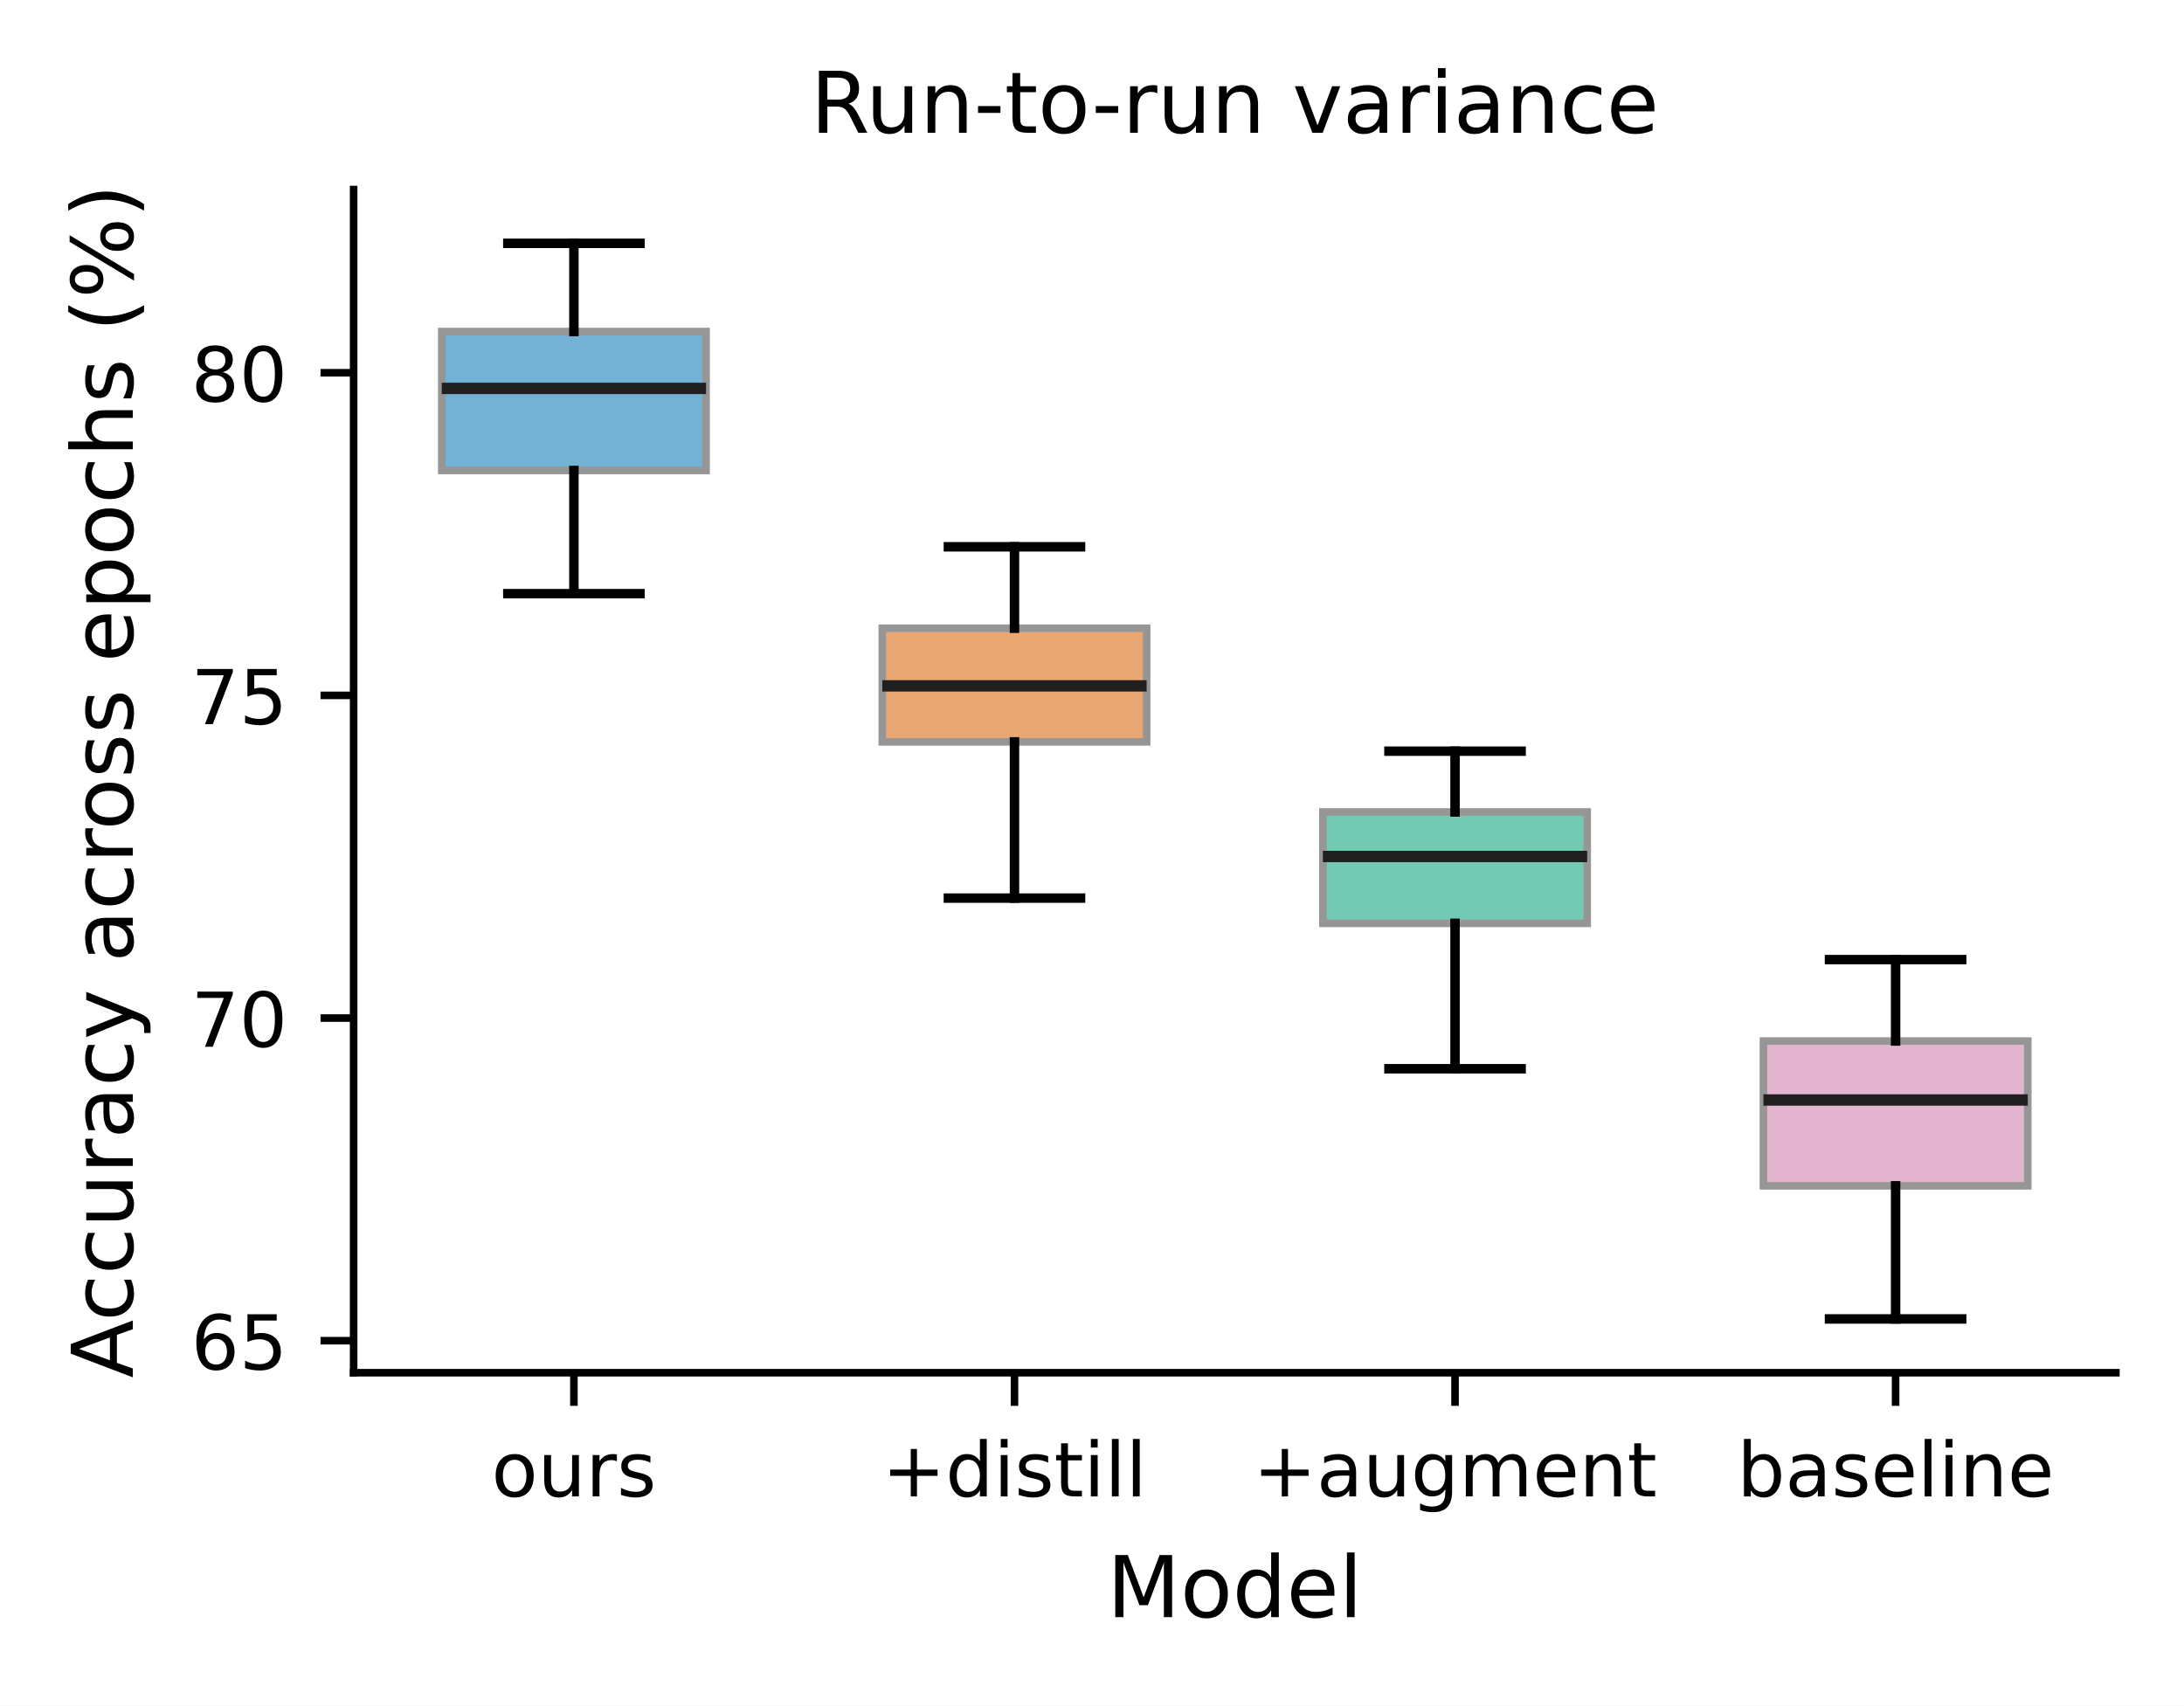
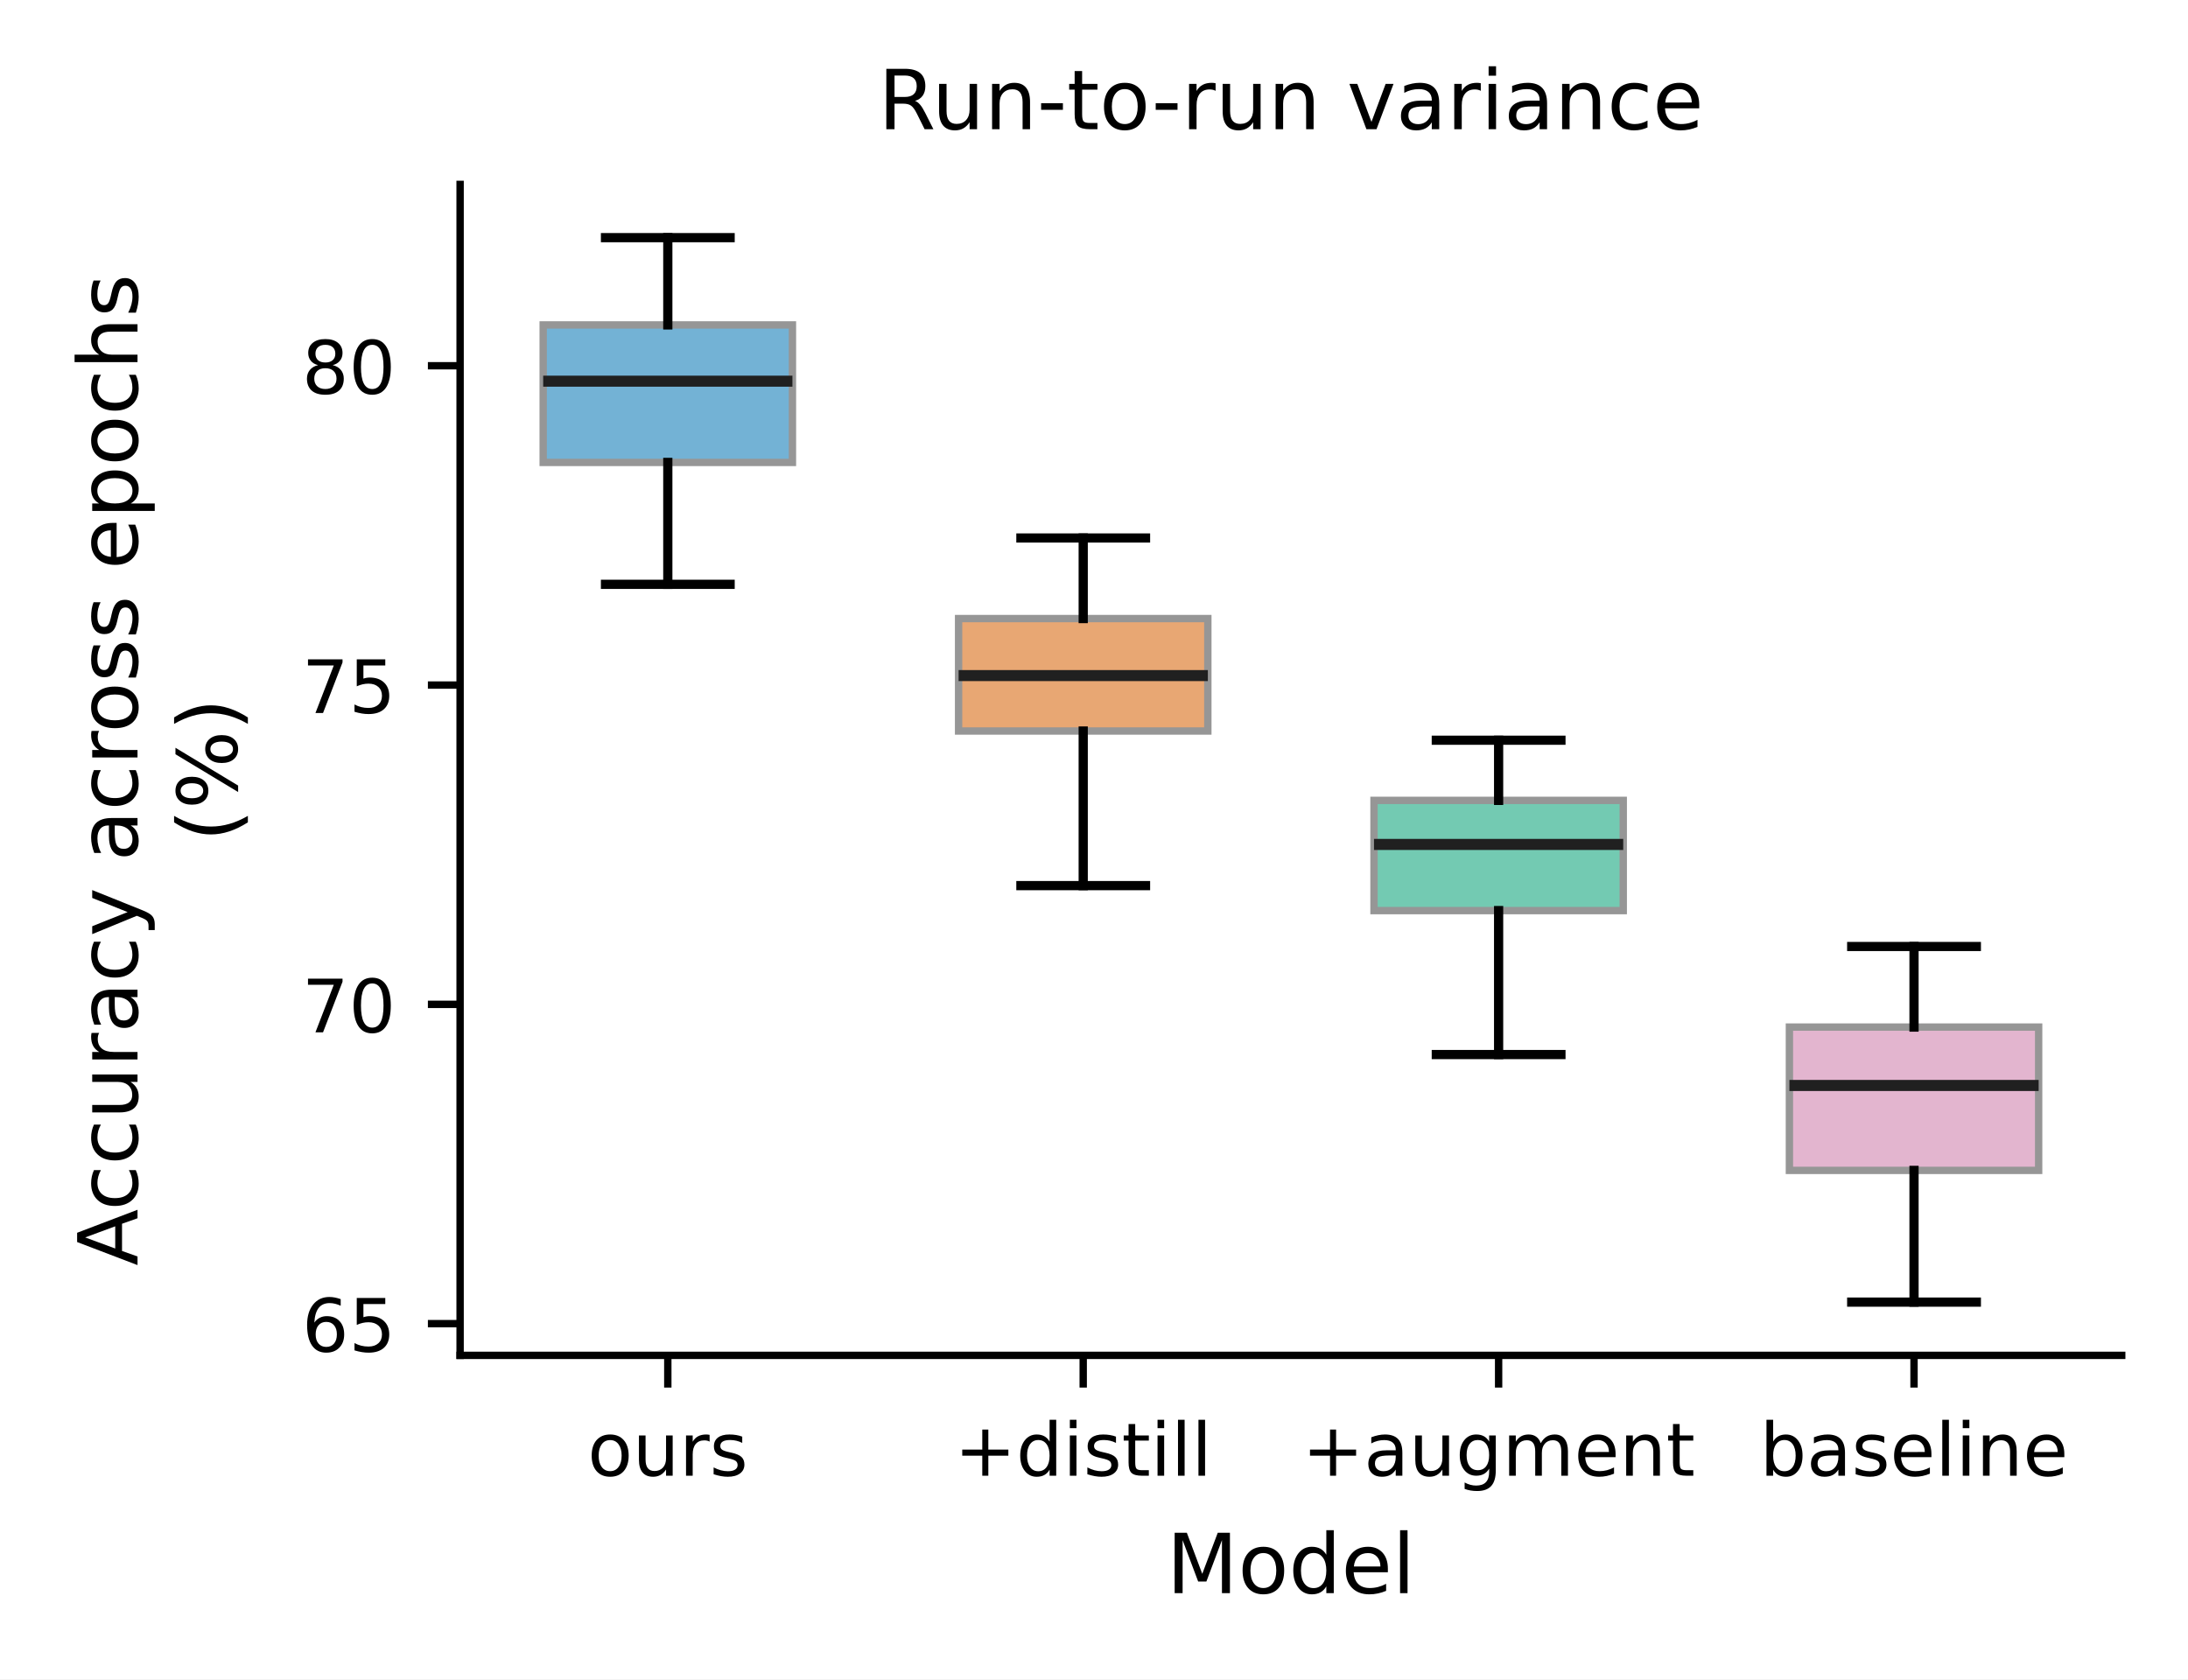
- <svg xmlns="http://www.w3.org/2000/svg" xmlns:xlink="http://www.w3.org/1999/xlink" width="230.859pt" height="180.316pt" viewBox="0 0 230.859 180.316" version="1.1" role="img" aria-labelledby="title-18e44aa49b16ac64" aria-describedby="description-18e44aa49b16ac64">
+ <svg xmlns="http://www.w3.org/2000/svg" xmlns:xlink="http://www.w3.org/1999/xlink" width="237.696pt" height="182.476pt" viewBox="0 0 237.696 182.476" version="1.1" role="img" aria-labelledby="title-18e44aa49b16ac64" aria-describedby="description-18e44aa49b16ac64">
  <defs>
    <style type="text/css">*{stroke-linejoin: round; stroke-linecap: butt}</style>
  </defs>
  <g id="figure_1">
    <g id="patch_1">
-       <path d="M 0 180.316 L 230.859 180.316 L 230.859 0 L 0 0 z " style="fill: #ffffff" />
+       <path d="M 0 182.476 L 237.696 182.476 L 237.696 0 L 0 0 z " style="fill: #ffffff" />
    </g>
    <g id="axes_1">
      <g id="patch_2">
-         <path d="M 37.381 145.115 L 223.659 145.115 L 223.659 20.039 L 37.381 20.039 z " style="fill: #ffffff" />
+         <path d="M 49.984 147.275 L 230.496 147.275 L 230.496 20.039 L 49.984 20.039 z " style="fill: #ffffff" />
      </g>
      <g id="matplotlib.axis_1">
        <g id="xtick_1">
          <g id="line2d_1">
            <defs>
              <path id="m42356134be" d="M 0 0 L 0 3.5 " style="stroke: #000000; stroke-width: 0.8" />
            </defs>
            <g>
-               <use xlink:href="#m42356134be" x="60.665" y="145.115" style="stroke: #000000; stroke-width: 0.8" />
+               <use xlink:href="#m42356134be" x="72.548" y="147.275" style="stroke: #000000; stroke-width: 0.8" />
            </g>
          </g>
          <g id="text_1">
-             <g transform="translate(51.95481 158.1927) scale(0.08 -0.08)">
+             <g transform="translate(63.83763 160.3527) scale(0.08 -0.08)">
              <defs>
                <path id="DejaVuSans-52" d="M 1959 3097 Q 1497 3097 1228 2736 Q 959 2375 959 1747 Q 959 1119 1226 758 Q 1494 397 1959 397 Q 2419 397 2687 759 Q 2956 1122 2956 1747 Q 2956 2369 2687 2733 Q 2419 3097 1959 3097 z M 1959 3584 Q 2709 3584 3137 3096 Q 3566 2609 3566 1747 Q 3566 888 3137 398 Q 2709 -91 1959 -91 Q 1206 -91 779 398 Q 353 888 353 1747 Q 353 2609 779 3096 Q 1206 3584 1959 3584 z " transform="scale(0.015625)" />
                <path id="DejaVuSans-58" d="M 544 1381 L 544 3500 L 1119 3500 L 1119 1403 Q 1119 906 1312 657 Q 1506 409 1894 409 Q 2359 409 2629 706 Q 2900 1003 2900 1516 L 2900 3500 L 3475 3500 L 3475 0 L 2900 0 L 2900 538 Q 2691 219 2414 64 Q 2138 -91 1772 -91 Q 1169 -91 856 284 Q 544 659 544 1381 z M 1991 3584 L 1991 3584 z " transform="scale(0.015625)" />
                <path id="DejaVuSans-55" d="M 2631 2963 Q 2534 3019 2420 3045 Q 2306 3072 2169 3072 Q 1681 3072 1420 2755 Q 1159 2438 1159 1844 L 1159 0 L 581 0 L 581 3500 L 1159 3500 L 1159 2956 Q 1341 3275 1631 3429 Q 1922 3584 2338 3584 Q 2397 3584 2469 3576 Q 2541 3569 2628 3553 L 2631 2963 z " transform="scale(0.015625)" />
                <path id="DejaVuSans-56" d="M 2834 3397 L 2834 2853 Q 2591 2978 2328 3040 Q 2066 3103 1784 3103 Q 1356 3103 1142 2972 Q 928 2841 928 2578 Q 928 2378 1081 2264 Q 1234 2150 1697 2047 L 1894 2003 Q 2506 1872 2764 1633 Q 3022 1394 3022 966 Q 3022 478 2636 193 Q 2250 -91 1575 -91 Q 1294 -91 989 -36 Q 684 19 347 128 L 347 722 Q 666 556 975 473 Q 1284 391 1588 391 Q 1994 391 2212 530 Q 2431 669 2431 922 Q 2431 1156 2273 1281 Q 2116 1406 1581 1522 L 1381 1569 Q 847 1681 609 1914 Q 372 2147 372 2553 Q 372 3047 722 3315 Q 1072 3584 1716 3584 Q 2034 3584 2315 3537 Q 2597 3491 2834 3397 z " transform="scale(0.015625)" />
              </defs>
              <use xlink:href="#DejaVuSans-52" />
              <use xlink:href="#DejaVuSans-58" transform="translate(61.1875 0)" />
              <use xlink:href="#DejaVuSans-55" transform="translate(124.5625 0)" />
              <use xlink:href="#DejaVuSans-56" transform="translate(165.6719 0)" />
            </g>
          </g>
        </g>
        <g id="xtick_2">
          <g id="line2d_2">
            <g>
-               <use xlink:href="#m42356134be" x="107.235" y="145.115" style="stroke: #000000; stroke-width: 0.8" />
+               <use xlink:href="#m42356134be" x="117.676" y="147.275" style="stroke: #000000; stroke-width: 0.8" />
            </g>
          </g>
          <g id="text_2">
-             <g transform="translate(93.24679 158.1934) scale(0.08 -0.08)">
+             <g transform="translate(103.6882 160.3534) scale(0.08 -0.08)">
              <defs>
                <path id="DejaVuSans-e" d="M 2944 4013 L 2944 2272 L 4684 2272 L 4684 1741 L 2944 1741 L 2944 0 L 2419 0 L 2419 1741 L 678 1741 L 678 2272 L 2419 2272 L 2419 4013 L 2944 4013 z " transform="scale(0.015625)" />
                <path id="DejaVuSans-47" d="M 2906 2969 L 2906 4863 L 3481 4863 L 3481 0 L 2906 0 L 2906 525 Q 2725 213 2448 61 Q 2172 -91 1784 -91 Q 1150 -91 751 415 Q 353 922 353 1747 Q 353 2572 751 3078 Q 1150 3584 1784 3584 Q 2172 3584 2448 3432 Q 2725 3281 2906 2969 z M 947 1747 Q 947 1113 1208 752 Q 1469 391 1925 391 Q 2381 391 2643 752 Q 2906 1113 2906 1747 Q 2906 2381 2643 2742 Q 2381 3103 1925 3103 Q 1469 3103 1208 2742 Q 947 2381 947 1747 z " transform="scale(0.015625)" />
                <path id="DejaVuSans-4c" d="M 603 3500 L 1178 3500 L 1178 0 L 603 0 L 603 3500 z M 603 4863 L 1178 4863 L 1178 4134 L 603 4134 L 603 4863 z " transform="scale(0.015625)" />
                <path id="DejaVuSans-57" d="M 1172 4494 L 1172 3500 L 2356 3500 L 2356 3053 L 1172 3053 L 1172 1153 Q 1172 725 1289 603 Q 1406 481 1766 481 L 2356 481 L 2356 0 L 1766 0 Q 1100 0 847 248 Q 594 497 594 1153 L 594 3053 L 172 3053 L 172 3500 L 594 3500 L 594 4494 L 1172 4494 z " transform="scale(0.015625)" />
                <path id="DejaVuSans-4f" d="M 603 4863 L 1178 4863 L 1178 0 L 603 0 L 603 4863 z " transform="scale(0.015625)" />
              </defs>
              <use xlink:href="#DejaVuSans-e" />
              <use xlink:href="#DejaVuSans-47" transform="translate(83.79688 0)" />
              <use xlink:href="#DejaVuSans-4c" transform="translate(147.2812 0)" />
              <use xlink:href="#DejaVuSans-56" transform="translate(175.0625 0)" />
              <use xlink:href="#DejaVuSans-57" transform="translate(227.1562 0)" />
              <use xlink:href="#DejaVuSans-4c" transform="translate(266.3594 0)" />
              <use xlink:href="#DejaVuSans-4f" transform="translate(294.1406 0)" />
              <use xlink:href="#DejaVuSans-4f" transform="translate(321.9219 0)" />
            </g>
          </g>
        </g>
        <g id="xtick_3">
          <g id="line2d_3">
            <g>
-               <use xlink:href="#m42356134be" x="153.804" y="145.115" style="stroke: #000000; stroke-width: 0.8" />
+               <use xlink:href="#m42356134be" x="162.804" y="147.275" style="stroke: #000000; stroke-width: 0.8" />
            </g>
          </g>
          <g id="text_3">
-             <g transform="translate(132.4663 158.1927) scale(0.08 -0.08)">
+             <g transform="translate(141.4663 160.3527) scale(0.08 -0.08)">
              <defs>
                <path id="DejaVuSans-44" d="M 2194 1759 Q 1497 1759 1228 1600 Q 959 1441 959 1056 Q 959 750 1161 570 Q 1363 391 1709 391 Q 2188 391 2477 730 Q 2766 1069 2766 1631 L 2766 1759 L 2194 1759 z M 3341 1997 L 3341 0 L 2766 0 L 2766 531 Q 2569 213 2275 61 Q 1981 -91 1556 -91 Q 1019 -91 701 211 Q 384 513 384 1019 Q 384 1609 779 1909 Q 1175 2209 1959 2209 L 2766 2209 L 2766 2266 Q 2766 2663 2505 2880 Q 2244 3097 1772 3097 Q 1472 3097 1187 3025 Q 903 2953 641 2809 L 641 3341 Q 956 3463 1253 3523 Q 1550 3584 1831 3584 Q 2591 3584 2966 3190 Q 3341 2797 3341 1997 z " transform="scale(0.015625)" />
                <path id="DejaVuSans-4a" d="M 2906 1791 Q 2906 2416 2648 2759 Q 2391 3103 1925 3103 Q 1463 3103 1205 2759 Q 947 2416 947 1791 Q 947 1169 1205 825 Q 1463 481 1925 481 Q 2391 481 2648 825 Q 2906 1169 2906 1791 z M 3481 434 Q 3481 -459 3084 -895 Q 2688 -1331 1869 -1331 Q 1566 -1331 1297 -1286 Q 1028 -1241 775 -1147 L 775 -588 Q 1028 -725 1275 -790 Q 1522 -856 1778 -856 Q 2344 -856 2625 -561 Q 2906 -266 2906 331 L 2906 616 Q 2728 306 2450 153 Q 2172 0 1784 0 Q 1141 0 747 490 Q 353 981 353 1791 Q 353 2603 747 3093 Q 1141 3584 1784 3584 Q 2172 3584 2450 3431 Q 2728 3278 2906 2969 L 2906 3500 L 3481 3500 L 3481 434 z " transform="scale(0.015625)" />
                <path id="DejaVuSans-50" d="M 3328 2828 Q 3544 3216 3844 3400 Q 4144 3584 4550 3584 Q 5097 3584 5394 3201 Q 5691 2819 5691 2113 L 5691 0 L 5113 0 L 5113 2094 Q 5113 2597 4934 2840 Q 4756 3084 4391 3084 Q 3944 3084 3684 2787 Q 3425 2491 3425 1978 L 3425 0 L 2847 0 L 2847 2094 Q 2847 2600 2669 2842 Q 2491 3084 2119 3084 Q 1678 3084 1418 2786 Q 1159 2488 1159 1978 L 1159 0 L 581 0 L 581 3500 L 1159 3500 L 1159 2956 Q 1356 3278 1631 3431 Q 1906 3584 2284 3584 Q 2666 3584 2933 3390 Q 3200 3197 3328 2828 z " transform="scale(0.015625)" />
                <path id="DejaVuSans-48" d="M 3597 1894 L 3597 1613 L 953 1613 Q 991 1019 1311 708 Q 1631 397 2203 397 Q 2534 397 2845 478 Q 3156 559 3463 722 L 3463 178 Q 3153 47 2828 -22 Q 2503 -91 2169 -91 Q 1331 -91 842 396 Q 353 884 353 1716 Q 353 2575 817 3079 Q 1281 3584 2069 3584 Q 2775 3584 3186 3129 Q 3597 2675 3597 1894 z M 3022 2063 Q 3016 2534 2758 2815 Q 2500 3097 2075 3097 Q 1594 3097 1305 2825 Q 1016 2553 972 2059 L 3022 2063 z " transform="scale(0.015625)" />
                <path id="DejaVuSans-51" d="M 3513 2113 L 3513 0 L 2938 0 L 2938 2094 Q 2938 2591 2744 2837 Q 2550 3084 2163 3084 Q 1697 3084 1428 2787 Q 1159 2491 1159 1978 L 1159 0 L 581 0 L 581 3500 L 1159 3500 L 1159 2956 Q 1366 3272 1645 3428 Q 1925 3584 2291 3584 Q 2894 3584 3203 3211 Q 3513 2838 3513 2113 z " transform="scale(0.015625)" />
              </defs>
              <use xlink:href="#DejaVuSans-e" />
              <use xlink:href="#DejaVuSans-44" transform="translate(83.79688 0)" />
              <use xlink:href="#DejaVuSans-58" transform="translate(145.0781 0)" />
              <use xlink:href="#DejaVuSans-4a" transform="translate(208.4531 0)" />
              <use xlink:href="#DejaVuSans-50" transform="translate(271.9375 0)" />
              <use xlink:href="#DejaVuSans-48" transform="translate(369.3438 0)" />
              <use xlink:href="#DejaVuSans-51" transform="translate(430.875 0)" />
              <use xlink:href="#DejaVuSans-57" transform="translate(494.25 0)" />
            </g>
          </g>
        </g>
        <g id="xtick_4">
          <g id="line2d_4">
            <g>
-               <use xlink:href="#m42356134be" x="200.374" y="145.115" style="stroke: #000000; stroke-width: 0.8" />
+               <use xlink:href="#m42356134be" x="207.932" y="147.275" style="stroke: #000000; stroke-width: 0.8" />
            </g>
          </g>
          <g id="text_4">
-             <g transform="translate(183.6195 158.1934) scale(0.08 -0.08)">
+             <g transform="translate(191.1781 160.3534) scale(0.08 -0.08)">
              <defs>
                <path id="DejaVuSans-45" d="M 3116 1747 Q 3116 2381 2855 2742 Q 2594 3103 2138 3103 Q 1681 3103 1420 2742 Q 1159 2381 1159 1747 Q 1159 1113 1420 752 Q 1681 391 2138 391 Q 2594 391 2855 752 Q 3116 1113 3116 1747 z M 1159 2969 Q 1341 3281 1617 3432 Q 1894 3584 2278 3584 Q 2916 3584 3314 3078 Q 3713 2572 3713 1747 Q 3713 922 3314 415 Q 2916 -91 2278 -91 Q 1894 -91 1617 61 Q 1341 213 1159 525 L 1159 0 L 581 0 L 581 4863 L 1159 4863 L 1159 2969 z " transform="scale(0.015625)" />
              </defs>
              <use xlink:href="#DejaVuSans-45" />
              <use xlink:href="#DejaVuSans-44" transform="translate(63.48438 0)" />
              <use xlink:href="#DejaVuSans-56" transform="translate(124.7656 0)" />
              <use xlink:href="#DejaVuSans-48" transform="translate(176.8594 0)" />
              <use xlink:href="#DejaVuSans-4f" transform="translate(238.3906 0)" />
              <use xlink:href="#DejaVuSans-4c" transform="translate(266.1719 0)" />
              <use xlink:href="#DejaVuSans-51" transform="translate(293.9531 0)" />
              <use xlink:href="#DejaVuSans-48" transform="translate(357.3281 0)" />
            </g>
          </g>
        </g>
        <g id="text_5">
-           <g transform="translate(117.0077 170.9538) scale(0.09 -0.09)">
+           <g transform="translate(126.7284 173.1138) scale(0.09 -0.09)">
            <defs>
              <path id="DejaVuSans-30" d="M 628 4666 L 1569 4666 L 2759 1491 L 3956 4666 L 4897 4666 L 4897 0 L 4281 0 L 4281 4097 L 3078 897 L 2444 897 L 1241 4097 L 1241 0 L 628 0 L 628 4666 z " transform="scale(0.015625)" />
            </defs>
            <use xlink:href="#DejaVuSans-30" />
            <use xlink:href="#DejaVuSans-52" transform="translate(86.28125 0)" />
            <use xlink:href="#DejaVuSans-47" transform="translate(147.4688 0)" />
            <use xlink:href="#DejaVuSans-48" transform="translate(210.9531 0)" />
            <use xlink:href="#DejaVuSans-4f" transform="translate(272.4844 0)" />
          </g>
        </g>
      </g>
      <g id="matplotlib.axis_2">
        <g id="ytick_1">
          <g id="line2d_5">
            <defs>
              <path id="m809edee380" d="M 0 0 L -3.5 0 " style="stroke: #000000; stroke-width: 0.8" />
            </defs>
            <g>
-               <use xlink:href="#m809edee380" x="37.381" y="141.728" style="stroke: #000000; stroke-width: 0.8" />
+               <use xlink:href="#m809edee380" x="49.984" y="143.83" style="stroke: #000000; stroke-width: 0.8" />
            </g>
          </g>
          <g id="text_6">
-             <g transform="translate(20.2007 144.7672) scale(0.08 -0.08)">
+             <g transform="translate(32.80422 146.8687) scale(0.08 -0.08)">
              <defs>
                <path id="DejaVuSans-19" d="M 2113 2584 Q 1688 2584 1439 2293 Q 1191 2003 1191 1497 Q 1191 994 1439 701 Q 1688 409 2113 409 Q 2538 409 2786 701 Q 3034 994 3034 1497 Q 3034 2003 2786 2293 Q 2538 2584 2113 2584 z M 3366 4563 L 3366 3988 Q 3128 4100 2886 4159 Q 2644 4219 2406 4219 Q 1781 4219 1451 3797 Q 1122 3375 1075 2522 Q 1259 2794 1537 2939 Q 1816 3084 2150 3084 Q 2853 3084 3261 2657 Q 3669 2231 3669 1497 Q 3669 778 3244 343 Q 2819 -91 2113 -91 Q 1303 -91 875 529 Q 447 1150 447 2328 Q 447 3434 972 4092 Q 1497 4750 2381 4750 Q 2619 4750 2861 4703 Q 3103 4656 3366 4563 z " transform="scale(0.015625)" />
                <path id="DejaVuSans-18" d="M 691 4666 L 3169 4666 L 3169 4134 L 1269 4134 L 1269 2991 Q 1406 3038 1543 3061 Q 1681 3084 1819 3084 Q 2600 3084 3056 2656 Q 3513 2228 3513 1497 Q 3513 744 3044 326 Q 2575 -91 1722 -91 Q 1428 -91 1123 -41 Q 819 9 494 109 L 494 744 Q 775 591 1075 516 Q 1375 441 1709 441 Q 2250 441 2565 725 Q 2881 1009 2881 1497 Q 2881 1984 2565 2268 Q 2250 2553 1709 2553 Q 1456 2553 1204 2497 Q 953 2441 691 2322 L 691 4666 z " transform="scale(0.015625)" />
              </defs>
              <use xlink:href="#DejaVuSans-19" />
              <use xlink:href="#DejaVuSans-18" transform="translate(63.625 0)" />
            </g>
          </g>
        </g>
        <g id="ytick_2">
          <g id="line2d_6">
            <g>
-               <use xlink:href="#m809edee380" x="37.381" y="107.621" style="stroke: #000000; stroke-width: 0.8" />
+               <use xlink:href="#m809edee380" x="49.984" y="109.134" style="stroke: #000000; stroke-width: 0.8" />
            </g>
          </g>
          <g id="text_7">
-             <g transform="translate(20.2007 110.6603) scale(0.08 -0.08)">
+             <g transform="translate(32.80422 112.1728) scale(0.08 -0.08)">
              <defs>
                <path id="DejaVuSans-1a" d="M 525 4666 L 3525 4666 L 3525 4397 L 1831 0 L 1172 0 L 2766 4134 L 525 4134 L 525 4666 z " transform="scale(0.015625)" />
                <path id="DejaVuSans-13" d="M 2034 4250 Q 1547 4250 1301 3770 Q 1056 3291 1056 2328 Q 1056 1369 1301 889 Q 1547 409 2034 409 Q 2525 409 2770 889 Q 3016 1369 3016 2328 Q 3016 3291 2770 3770 Q 2525 4250 2034 4250 z M 2034 4750 Q 2819 4750 3233 4129 Q 3647 3509 3647 2328 Q 3647 1150 3233 529 Q 2819 -91 2034 -91 Q 1250 -91 836 529 Q 422 1150 422 2328 Q 422 3509 836 4129 Q 1250 4750 2034 4750 z " transform="scale(0.015625)" />
              </defs>
              <use xlink:href="#DejaVuSans-1a" />
              <use xlink:href="#DejaVuSans-13" transform="translate(63.625 0)" />
            </g>
          </g>
        </g>
        <g id="ytick_3">
          <g id="line2d_7">
            <g>
-               <use xlink:href="#m809edee380" x="37.381" y="73.514" style="stroke: #000000; stroke-width: 0.8" />
+               <use xlink:href="#m809edee380" x="49.984" y="74.438" style="stroke: #000000; stroke-width: 0.8" />
            </g>
          </g>
          <g id="text_8">
-             <g transform="translate(20.2007 76.55347) scale(0.08 -0.08)">
+             <g transform="translate(32.80422 77.47697) scale(0.08 -0.08)">
              <use xlink:href="#DejaVuSans-1a" />
              <use xlink:href="#DejaVuSans-18" transform="translate(63.625 0)" />
            </g>
          </g>
        </g>
        <g id="ytick_4">
          <g id="line2d_8">
            <g>
-               <use xlink:href="#m809edee380" x="37.381" y="39.408" style="stroke: #000000; stroke-width: 0.8" />
+               <use xlink:href="#m809edee380" x="49.984" y="39.742" style="stroke: #000000; stroke-width: 0.8" />
            </g>
          </g>
          <g id="text_9">
-             <g transform="translate(20.2007 42.4466) scale(0.08 -0.08)">
+             <g transform="translate(32.80422 42.7811) scale(0.08 -0.08)">
              <defs>
                <path id="DejaVuSans-1b" d="M 2034 2216 Q 1584 2216 1326 1975 Q 1069 1734 1069 1313 Q 1069 891 1326 650 Q 1584 409 2034 409 Q 2484 409 2743 651 Q 3003 894 3003 1313 Q 3003 1734 2745 1975 Q 2488 2216 2034 2216 z M 1403 2484 Q 997 2584 770 2862 Q 544 3141 544 3541 Q 544 4100 942 4425 Q 1341 4750 2034 4750 Q 2731 4750 3128 4425 Q 3525 4100 3525 3541 Q 3525 3141 3298 2862 Q 3072 2584 2669 2484 Q 3125 2378 3379 2068 Q 3634 1759 3634 1313 Q 3634 634 3220 271 Q 2806 -91 2034 -91 Q 1263 -91 848 271 Q 434 634 434 1313 Q 434 1759 690 2068 Q 947 2378 1403 2484 z M 1172 3481 Q 1172 3119 1398 2916 Q 1625 2713 2034 2713 Q 2441 2713 2670 2916 Q 2900 3119 2900 3481 Q 2900 3844 2670 4047 Q 2441 4250 2034 4250 Q 1625 4250 1398 4047 Q 1172 3844 1172 3481 z " transform="scale(0.015625)" />
              </defs>
              <use xlink:href="#DejaVuSans-1b" />
              <use xlink:href="#DejaVuSans-13" transform="translate(63.625 0)" />
            </g>
          </g>
        </g>
        <g id="text_10">
-           <g transform="translate(14.03859 145.6736) rotate(-90) scale(0.09 -0.09)">
+           <g transform="translate(14.93947 137.5364) rotate(-90) scale(0.09 -0.09)">
            <defs>
              <path id="DejaVuSans-24" d="M 2188 4044 L 1331 1722 L 3047 1722 L 2188 4044 z M 1831 4666 L 2547 4666 L 4325 0 L 3669 0 L 3244 1197 L 1141 1197 L 716 0 L 50 0 L 1831 4666 z " transform="scale(0.015625)" />
              <path id="DejaVuSans-46" d="M 3122 3366 L 3122 2828 Q 2878 2963 2633 3030 Q 2388 3097 2138 3097 Q 1578 3097 1268 2742 Q 959 2388 959 1747 Q 959 1106 1268 751 Q 1578 397 2138 397 Q 2388 397 2633 464 Q 2878 531 3122 666 L 3122 134 Q 2881 22 2623 -34 Q 2366 -91 2075 -91 Q 1284 -91 818 406 Q 353 903 353 1747 Q 353 2603 823 3093 Q 1294 3584 2113 3584 Q 2378 3584 2631 3529 Q 2884 3475 3122 3366 z " transform="scale(0.015625)" />
              <path id="DejaVuSans-5c" d="M 2059 -325 Q 1816 -950 1584 -1140 Q 1353 -1331 966 -1331 L 506 -1331 L 506 -850 L 844 -850 Q 1081 -850 1212 -737 Q 1344 -625 1503 -206 L 1606 56 L 191 3500 L 800 3500 L 1894 763 L 2988 3500 L 3597 3500 L 2059 -325 z " transform="scale(0.015625)" />
              <path id="DejaVuSans-3" transform="scale(0.015625)" />
              <path id="DejaVuSans-53" d="M 1159 525 L 1159 -1331 L 581 -1331 L 581 3500 L 1159 3500 L 1159 2969 Q 1341 3281 1617 3432 Q 1894 3584 2278 3584 Q 2916 3584 3314 3078 Q 3713 2572 3713 1747 Q 3713 922 3314 415 Q 2916 -91 2278 -91 Q 1894 -91 1617 61 Q 1341 213 1159 525 z M 3116 1747 Q 3116 2381 2855 2742 Q 2594 3103 2138 3103 Q 1681 3103 1420 2742 Q 1159 2381 1159 1747 Q 1159 1113 1420 752 Q 1681 391 2138 391 Q 2594 391 2855 752 Q 3116 1113 3116 1747 z " transform="scale(0.015625)" />
              <path id="DejaVuSans-4b" d="M 3513 2113 L 3513 0 L 2938 0 L 2938 2094 Q 2938 2591 2744 2837 Q 2550 3084 2163 3084 Q 1697 3084 1428 2787 Q 1159 2491 1159 1978 L 1159 0 L 581 0 L 581 4863 L 1159 4863 L 1159 2956 Q 1366 3272 1645 3428 Q 1925 3584 2291 3584 Q 2894 3584 3203 3211 Q 3513 2838 3513 2113 z " transform="scale(0.015625)" />
-               <path id="DejaVuSans-b" d="M 1984 4856 Q 1566 4138 1362 3434 Q 1159 2731 1159 2009 Q 1159 1288 1364 580 Q 1569 -128 1984 -844 L 1484 -844 Q 1016 -109 783 600 Q 550 1309 550 2009 Q 550 2706 781 3412 Q 1013 4119 1484 4856 L 1984 4856 z " transform="scale(0.015625)" />
-               <path id="DejaVuSans-8" d="M 4653 2053 Q 4381 2053 4226 1822 Q 4072 1591 4072 1178 Q 4072 772 4226 539 Q 4381 306 4653 306 Q 4919 306 5073 539 Q 5228 772 5228 1178 Q 5228 1588 5073 1820 Q 4919 2053 4653 2053 z M 4653 2450 Q 5147 2450 5437 2106 Q 5728 1763 5728 1178 Q 5728 594 5436 251 Q 5144 -91 4653 -91 Q 4153 -91 3862 251 Q 3572 594 3572 1178 Q 3572 1766 3864 2108 Q 4156 2450 4653 2450 z M 1428 4353 Q 1159 4353 1004 4120 Q 850 3888 850 3481 Q 850 3069 1003 2837 Q 1156 2606 1428 2606 Q 1700 2606 1854 2837 Q 2009 3069 2009 3481 Q 2009 3884 1853 4118 Q 1697 4353 1428 4353 z M 4250 4750 L 4750 4750 L 1831 -91 L 1331 -91 L 4250 4750 z M 1428 4750 Q 1922 4750 2215 4408 Q 2509 4066 2509 3481 Q 2509 2891 2217 2550 Q 1925 2209 1428 2209 Q 931 2209 642 2551 Q 353 2894 353 3481 Q 353 4063 643 4406 Q 934 4750 1428 4750 z " transform="scale(0.015625)" />
-               <path id="DejaVuSans-c" d="M 513 4856 L 1013 4856 Q 1481 4119 1714 3412 Q 1947 2706 1947 2009 Q 1947 1309 1714 600 Q 1481 -109 1013 -844 L 513 -844 Q 928 -128 1133 580 Q 1338 1288 1338 2009 Q 1338 2731 1133 3434 Q 928 4138 513 4856 z " transform="scale(0.015625)" />
            </defs>
            <use xlink:href="#DejaVuSans-24" />
            <use xlink:href="#DejaVuSans-46" transform="translate(66.65625 0)" />
            <use xlink:href="#DejaVuSans-46" transform="translate(121.6406 0)" />
            <use xlink:href="#DejaVuSans-58" transform="translate(176.625 0)" />
            <use xlink:href="#DejaVuSans-55" transform="translate(240 0)" />
            <use xlink:href="#DejaVuSans-44" transform="translate(281.1094 0)" />
            <use xlink:href="#DejaVuSans-46" transform="translate(342.3906 0)" />
            <use xlink:href="#DejaVuSans-5c" transform="translate(397.375 0)" />
            <use xlink:href="#DejaVuSans-3" transform="translate(456.5625 0)" />
            <use xlink:href="#DejaVuSans-44" transform="translate(488.3438 0)" />
            <use xlink:href="#DejaVuSans-46" transform="translate(549.625 0)" />
            <use xlink:href="#DejaVuSans-55" transform="translate(604.6094 0)" />
            <use xlink:href="#DejaVuSans-52" transform="translate(643.5156 0)" />
            <use xlink:href="#DejaVuSans-56" transform="translate(704.7031 0)" />
            <use xlink:href="#DejaVuSans-56" transform="translate(756.7969 0)" />
            <use xlink:href="#DejaVuSans-3" transform="translate(808.8906 0)" />
            <use xlink:href="#DejaVuSans-48" transform="translate(840.6719 0)" />
            <use xlink:href="#DejaVuSans-53" transform="translate(902.2031 0)" />
            <use xlink:href="#DejaVuSans-52" transform="translate(965.6875 0)" />
            <use xlink:href="#DejaVuSans-46" transform="translate(1026.875 0)" />
            <use xlink:href="#DejaVuSans-4b" transform="translate(1081.859 0)" />
            <use xlink:href="#DejaVuSans-56" transform="translate(1145.234 0)" />
-             <use xlink:href="#DejaVuSans-3" transform="translate(1197.328 0)" />
-             <use xlink:href="#DejaVuSans-b" transform="translate(1229.109 0)" />
-             <use xlink:href="#DejaVuSans-8" transform="translate(1268.125 0)" />
-             <use xlink:href="#DejaVuSans-c" transform="translate(1363.141 0)" />
+           </g>
+           <g transform="translate(25.74123 91.44371) rotate(-90) scale(0.09 -0.09)">
+             <defs>
+               <path id="DejaVuSans-b" d="M 1984 4856 Q 1566 4138 1362 3434 Q 1159 2731 1159 2009 Q 1159 1288 1364 580 Q 1569 -128 1984 -844 L 1484 -844 Q 1016 -109 783 600 Q 550 1309 550 2009 Q 550 2706 781 3412 Q 1013 4119 1484 4856 L 1984 4856 z " transform="scale(0.015625)" />
+               <path id="DejaVuSans-8" d="M 4653 2053 Q 4381 2053 4226 1822 Q 4072 1591 4072 1178 Q 4072 772 4226 539 Q 4381 306 4653 306 Q 4919 306 5073 539 Q 5228 772 5228 1178 Q 5228 1588 5073 1820 Q 4919 2053 4653 2053 z M 4653 2450 Q 5147 2450 5437 2106 Q 5728 1763 5728 1178 Q 5728 594 5436 251 Q 5144 -91 4653 -91 Q 4153 -91 3862 251 Q 3572 594 3572 1178 Q 3572 1766 3864 2108 Q 4156 2450 4653 2450 z M 1428 4353 Q 1159 4353 1004 4120 Q 850 3888 850 3481 Q 850 3069 1003 2837 Q 1156 2606 1428 2606 Q 1700 2606 1854 2837 Q 2009 3069 2009 3481 Q 2009 3884 1853 4118 Q 1697 4353 1428 4353 z M 4250 4750 L 4750 4750 L 1831 -91 L 1331 -91 L 4250 4750 z M 1428 4750 Q 1922 4750 2215 4408 Q 2509 4066 2509 3481 Q 2509 2891 2217 2550 Q 1925 2209 1428 2209 Q 931 2209 642 2551 Q 353 2894 353 3481 Q 353 4063 643 4406 Q 934 4750 1428 4750 z " transform="scale(0.015625)" />
+               <path id="DejaVuSans-c" d="M 513 4856 L 1013 4856 Q 1481 4119 1714 3412 Q 1947 2706 1947 2009 Q 1947 1309 1714 600 Q 1481 -109 1013 -844 L 513 -844 Q 928 -128 1133 580 Q 1338 1288 1338 2009 Q 1338 2731 1133 3434 Q 928 4138 513 4856 z " transform="scale(0.015625)" />
+             </defs>
+             <use xlink:href="#DejaVuSans-b" />
+             <use xlink:href="#DejaVuSans-8" transform="translate(39.01562 0)" />
+             <use xlink:href="#DejaVuSans-c" transform="translate(134.0312 0)" />
          </g>
        </g>
      </g>
      <g id="patch_3">
-         <path d="M 46.695 49.735 L 74.636 49.735 L 74.636 35.049 L 46.695 35.049 L 46.695 49.735 z " clip-path="url(#pac70a520b3)" style="fill: #0072b2; opacity: 0.55; stroke: #404040; stroke-width: 0.8; stroke-linejoin: miter" />
+         <path d="M 59.01 50.248 L 86.087 50.248 L 86.087 35.308 L 59.01 35.308 L 59.01 50.248 z " clip-path="url(#p34a6bc78f8)" style="fill: #0072b2; opacity: 0.55; stroke: #404040; stroke-width: 0.8; stroke-linejoin: miter" />
      </g>
      <g id="line2d_9">
-         <path d="M 60.665 49.735 L 60.665 62.757 " clip-path="url(#pac70a520b3)" style="fill: none; stroke: #000000; stroke-linecap: square" />
+         <path d="M 72.548 50.248 L 72.548 63.495 " clip-path="url(#p34a6bc78f8)" style="fill: none; stroke: #000000; stroke-linecap: square" />
      </g>
      <g id="line2d_10">
-         <path d="M 60.665 35.049 L 60.665 25.724 " clip-path="url(#pac70a520b3)" style="fill: none; stroke: #000000; stroke-linecap: square" />
+         <path d="M 72.548 35.308 L 72.548 25.822 " clip-path="url(#p34a6bc78f8)" style="fill: none; stroke: #000000; stroke-linecap: square" />
      </g>
      <g id="line2d_11">
-         <path d="M 53.68 62.757 L 67.651 62.757 " clip-path="url(#pac70a520b3)" style="fill: none; stroke: #000000; stroke-linecap: square" />
+         <path d="M 65.779 63.495 L 79.317 63.495 " clip-path="url(#p34a6bc78f8)" style="fill: none; stroke: #000000; stroke-linecap: square" />
      </g>
      <g id="line2d_12">
-         <path d="M 53.68 25.724 L 67.651 25.724 " clip-path="url(#pac70a520b3)" style="fill: none; stroke: #000000; stroke-linecap: square" />
+         <path d="M 65.779 25.822 L 79.317 25.822 " clip-path="url(#p34a6bc78f8)" style="fill: none; stroke: #000000; stroke-linecap: square" />
      </g>
      <g id="line2d_13" />
      <g id="patch_4">
-         <path d="M 93.264 78.426 L 121.206 78.426 L 121.206 66.413 L 93.264 66.413 L 93.264 78.426 z " clip-path="url(#pac70a520b3)" style="fill: #d55e00; opacity: 0.55; stroke: #404040; stroke-width: 0.8; stroke-linejoin: miter" />
+         <path d="M 104.138 79.434 L 131.215 79.434 L 131.215 67.214 L 104.138 67.214 L 104.138 79.434 z " clip-path="url(#p34a6bc78f8)" style="fill: #d55e00; opacity: 0.55; stroke: #404040; stroke-width: 0.8; stroke-linejoin: miter" />
      </g>
      <g id="line2d_14">
-         <path d="M 107.235 78.426 L 107.235 94.94 " clip-path="url(#pac70a520b3)" style="fill: none; stroke: #000000; stroke-linecap: square" />
+         <path d="M 117.676 79.434 L 117.676 96.234 " clip-path="url(#p34a6bc78f8)" style="fill: none; stroke: #000000; stroke-linecap: square" />
      </g>
      <g id="line2d_15">
-         <path d="M 107.235 66.413 L 107.235 57.805 " clip-path="url(#pac70a520b3)" style="fill: none; stroke: #000000; stroke-linecap: square" />
+         <path d="M 117.676 67.214 L 117.676 58.457 " clip-path="url(#p34a6bc78f8)" style="fill: none; stroke: #000000; stroke-linecap: square" />
      </g>
      <g id="line2d_16">
-         <path d="M 100.249 94.94 L 114.22 94.94 " clip-path="url(#pac70a520b3)" style="fill: none; stroke: #000000; stroke-linecap: square" />
+         <path d="M 110.907 96.234 L 124.446 96.234 " clip-path="url(#p34a6bc78f8)" style="fill: none; stroke: #000000; stroke-linecap: square" />
      </g>
      <g id="line2d_17">
-         <path d="M 100.249 57.805 L 114.22 57.805 " clip-path="url(#pac70a520b3)" style="fill: none; stroke: #000000; stroke-linecap: square" />
+         <path d="M 110.907 58.457 L 124.446 58.457 " clip-path="url(#p34a6bc78f8)" style="fill: none; stroke: #000000; stroke-linecap: square" />
      </g>
      <g id="line2d_18" />
      <g id="patch_5">
-         <path d="M 139.834 97.607 L 167.775 97.607 L 167.775 85.834 L 139.834 85.834 L 139.834 97.607 z " clip-path="url(#pac70a520b3)" style="fill: #009e73; opacity: 0.55; stroke: #404040; stroke-width: 0.8; stroke-linejoin: miter" />
+         <path d="M 149.266 98.947 L 176.343 98.947 L 176.343 86.97 L 149.266 86.97 L 149.266 98.947 z " clip-path="url(#p34a6bc78f8)" style="fill: #009e73; opacity: 0.55; stroke: #404040; stroke-width: 0.8; stroke-linejoin: miter" />
      </g>
      <g id="line2d_19">
-         <path d="M 153.804 97.607 L 153.804 112.983 " clip-path="url(#pac70a520b3)" style="fill: none; stroke: #000000; stroke-linecap: square" />
+         <path d="M 162.804 98.947 L 162.804 114.588 " clip-path="url(#p34a6bc78f8)" style="fill: none; stroke: #000000; stroke-linecap: square" />
      </g>
      <g id="line2d_20">
-         <path d="M 153.804 85.834 L 153.804 79.408 " clip-path="url(#pac70a520b3)" style="fill: none; stroke: #000000; stroke-linecap: square" />
+         <path d="M 162.804 86.97 L 162.804 80.433 " clip-path="url(#p34a6bc78f8)" style="fill: none; stroke: #000000; stroke-linecap: square" />
      </g>
      <g id="line2d_21">
-         <path d="M 146.819 112.983 L 160.79 112.983 " clip-path="url(#pac70a520b3)" style="fill: none; stroke: #000000; stroke-linecap: square" />
+         <path d="M 156.035 114.588 L 169.574 114.588 " clip-path="url(#p34a6bc78f8)" style="fill: none; stroke: #000000; stroke-linecap: square" />
      </g>
      <g id="line2d_22">
-         <path d="M 146.819 79.408 L 160.79 79.408 " clip-path="url(#pac70a520b3)" style="fill: none; stroke: #000000; stroke-linecap: square" />
+         <path d="M 156.035 80.433 L 169.574 80.433 " clip-path="url(#p34a6bc78f8)" style="fill: none; stroke: #000000; stroke-linecap: square" />
      </g>
      <g id="line2d_23" />
      <g id="patch_6">
-         <path d="M 186.403 125.357 L 214.345 125.357 L 214.345 110.05 L 186.403 110.05 L 186.403 125.357 z " clip-path="url(#pac70a520b3)" style="fill: #cc79a7; opacity: 0.55; stroke: #404040; stroke-width: 0.8; stroke-linejoin: miter" />
+         <path d="M 194.394 127.176 L 221.471 127.176 L 221.471 111.604 L 194.394 111.604 L 194.394 127.176 z " clip-path="url(#p34a6bc78f8)" style="fill: #cc79a7; opacity: 0.55; stroke: #404040; stroke-width: 0.8; stroke-linejoin: miter" />
      </g>
      <g id="line2d_24">
-         <path d="M 200.374 125.357 L 200.374 139.429 " clip-path="url(#pac70a520b3)" style="fill: none; stroke: #000000; stroke-linecap: square" />
+         <path d="M 207.932 127.176 L 207.932 141.491 " clip-path="url(#p34a6bc78f8)" style="fill: none; stroke: #000000; stroke-linecap: square" />
      </g>
      <g id="line2d_25">
-         <path d="M 200.374 110.05 L 200.374 101.441 " clip-path="url(#pac70a520b3)" style="fill: none; stroke: #000000; stroke-linecap: square" />
+         <path d="M 207.932 111.604 L 207.932 102.847 " clip-path="url(#p34a6bc78f8)" style="fill: none; stroke: #000000; stroke-linecap: square" />
      </g>
      <g id="line2d_26">
-         <path d="M 193.388 139.429 L 207.359 139.429 " clip-path="url(#pac70a520b3)" style="fill: none; stroke: #000000; stroke-linecap: square" />
+         <path d="M 201.163 141.491 L 214.702 141.491 " clip-path="url(#p34a6bc78f8)" style="fill: none; stroke: #000000; stroke-linecap: square" />
      </g>
      <g id="line2d_27">
-         <path d="M 193.388 101.441 L 207.359 101.441 " clip-path="url(#pac70a520b3)" style="fill: none; stroke: #000000; stroke-linecap: square" />
+         <path d="M 201.163 102.847 L 214.702 102.847 " clip-path="url(#p34a6bc78f8)" style="fill: none; stroke: #000000; stroke-linecap: square" />
      </g>
      <g id="line2d_28" />
      <g id="line2d_29">
-         <path d="M 46.695 41.058 L 74.636 41.058 " clip-path="url(#pac70a520b3)" style="fill: none; stroke: #202020; stroke-width: 1.2" />
+         <path d="M 59.01 41.421 L 86.087 41.421 " clip-path="url(#p34a6bc78f8)" style="fill: none; stroke: #202020; stroke-width: 1.2" />
      </g>
      <g id="line2d_30">
-         <path d="M 93.264 72.505 L 121.206 72.505 " clip-path="url(#pac70a520b3)" style="fill: none; stroke: #202020; stroke-width: 1.2" />
+         <path d="M 104.138 73.411 L 131.215 73.411 " clip-path="url(#p34a6bc78f8)" style="fill: none; stroke: #202020; stroke-width: 1.2" />
      </g>
      <g id="line2d_31">
-         <path d="M 139.834 90.541 L 167.775 90.541 " clip-path="url(#pac70a520b3)" style="fill: none; stroke: #202020; stroke-width: 1.2" />
+         <path d="M 149.266 91.758 L 176.343 91.758 " clip-path="url(#p34a6bc78f8)" style="fill: none; stroke: #202020; stroke-width: 1.2" />
      </g>
      <g id="line2d_32">
-         <path d="M 186.403 116.284 L 214.345 116.284 " clip-path="url(#pac70a520b3)" style="fill: none; stroke: #202020; stroke-width: 1.2" />
+         <path d="M 194.394 117.947 L 221.471 117.947 " clip-path="url(#p34a6bc78f8)" style="fill: none; stroke: #202020; stroke-width: 1.2" />
      </g>
      <g id="patch_7">
-         <path d="M 37.381 145.115 L 37.381 20.039 " style="fill: none; stroke: #000000; stroke-width: 0.8; stroke-linejoin: miter; stroke-linecap: square" />
+         <path d="M 49.984 147.275 L 49.984 20.039 " style="fill: none; stroke: #000000; stroke-width: 0.8; stroke-linejoin: miter; stroke-linecap: square" />
      </g>
      <g id="patch_8">
-         <path d="M 37.381 145.115 L 223.659 145.115 " style="fill: none; stroke: #000000; stroke-width: 0.8; stroke-linejoin: miter; stroke-linecap: square" />
+         <path d="M 49.984 147.275 L 230.496 147.275 " style="fill: none; stroke: #000000; stroke-width: 0.8; stroke-linejoin: miter; stroke-linecap: square" />
      </g>
      <g id="text_11">
-         <g transform="translate(85.68488 14.03859) scale(0.09 -0.09)">
+         <g transform="translate(95.40559 14.03859) scale(0.09 -0.09)">
          <defs>
            <path id="DejaVuSans-35" d="M 2841 2188 Q 3044 2119 3236 1894 Q 3428 1669 3622 1275 L 4263 0 L 3584 0 L 2988 1197 Q 2756 1666 2539 1819 Q 2322 1972 1947 1972 L 1259 1972 L 1259 0 L 628 0 L 628 4666 L 2053 4666 Q 2853 4666 3247 4331 Q 3641 3997 3641 3322 Q 3641 2881 3436 2590 Q 3231 2300 2841 2188 z M 1259 4147 L 1259 2491 L 2053 2491 Q 2509 2491 2742 2702 Q 2975 2913 2975 3322 Q 2975 3731 2742 3939 Q 2509 4147 2053 4147 L 1259 4147 z " transform="scale(0.015625)" />
            <path id="DejaVuSans-10" d="M 313 2009 L 1997 2009 L 1997 1497 L 313 1497 L 313 2009 z " transform="scale(0.015625)" />
            <path id="DejaVuSans-59" d="M 191 3500 L 800 3500 L 1894 563 L 2988 3500 L 3597 3500 L 2284 0 L 1503 0 L 191 3500 z " transform="scale(0.015625)" />
          </defs>
          <use xlink:href="#DejaVuSans-35" />
          <use xlink:href="#DejaVuSans-58" transform="translate(65 0)" />
          <use xlink:href="#DejaVuSans-51" transform="translate(128.375 0)" />
          <use xlink:href="#DejaVuSans-10" transform="translate(191.75 0)" />
          <use xlink:href="#DejaVuSans-57" transform="translate(227.8281 0)" />
          <use xlink:href="#DejaVuSans-52" transform="translate(267.0312 0)" />
          <use xlink:href="#DejaVuSans-10" transform="translate(330.0781 0)" />
          <use xlink:href="#DejaVuSans-55" transform="translate(366.1562 0)" />
          <use xlink:href="#DejaVuSans-58" transform="translate(407.2656 0)" />
          <use xlink:href="#DejaVuSans-51" transform="translate(470.6406 0)" />
          <use xlink:href="#DejaVuSans-3" transform="translate(534.0156 0)" />
          <use xlink:href="#DejaVuSans-59" transform="translate(565.7969 0)" />
          <use xlink:href="#DejaVuSans-44" transform="translate(624.9844 0)" />
          <use xlink:href="#DejaVuSans-55" transform="translate(686.2656 0)" />
          <use xlink:href="#DejaVuSans-4c" transform="translate(727.375 0)" />
          <use xlink:href="#DejaVuSans-44" transform="translate(755.1562 0)" />
          <use xlink:href="#DejaVuSans-51" transform="translate(816.4375 0)" />
          <use xlink:href="#DejaVuSans-46" transform="translate(879.8125 0)" />
          <use xlink:href="#DejaVuSans-48" transform="translate(934.7969 0)" />
        </g>
      </g>
    </g>
  </g>
  <defs>
-     <clipPath id="pac70a520b3">
-       <rect x="37.381" y="20.039" width="186.278" height="125.076" />
+     <clipPath id="p34a6bc78f8">
+       <rect x="49.984" y="20.039" width="180.512" height="127.236" />
    </clipPath>
  </defs>
</svg>
